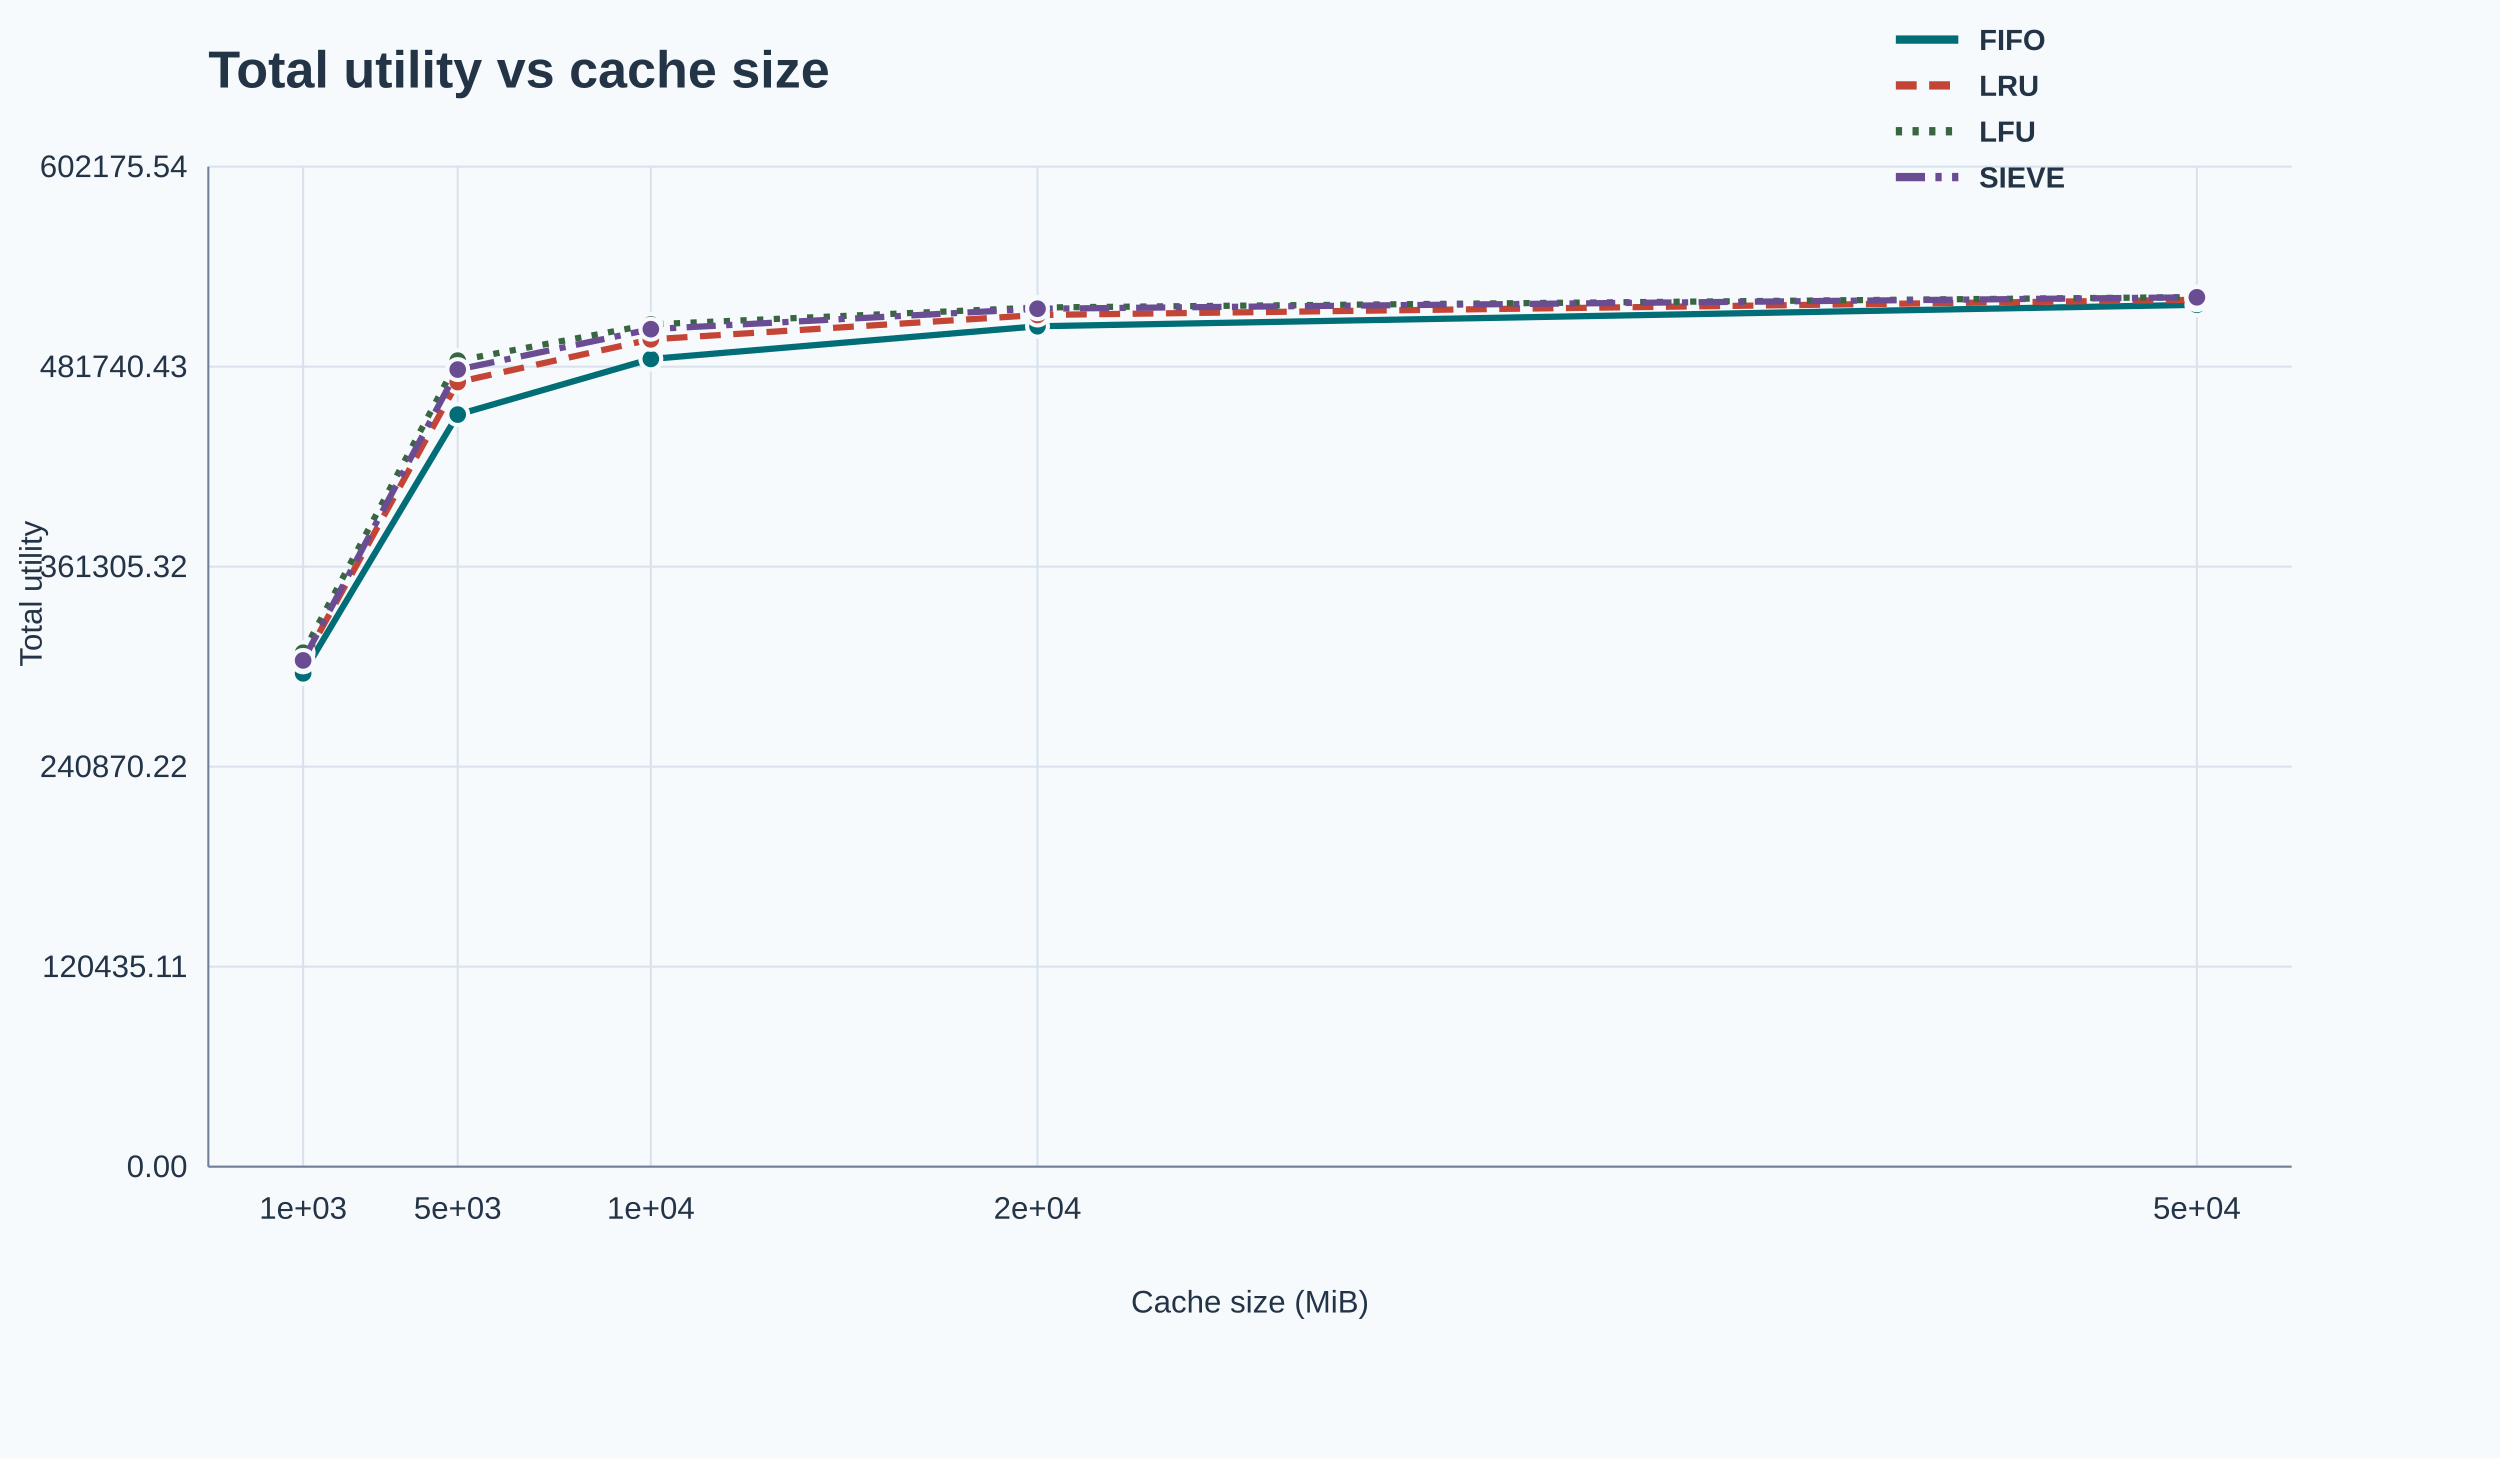
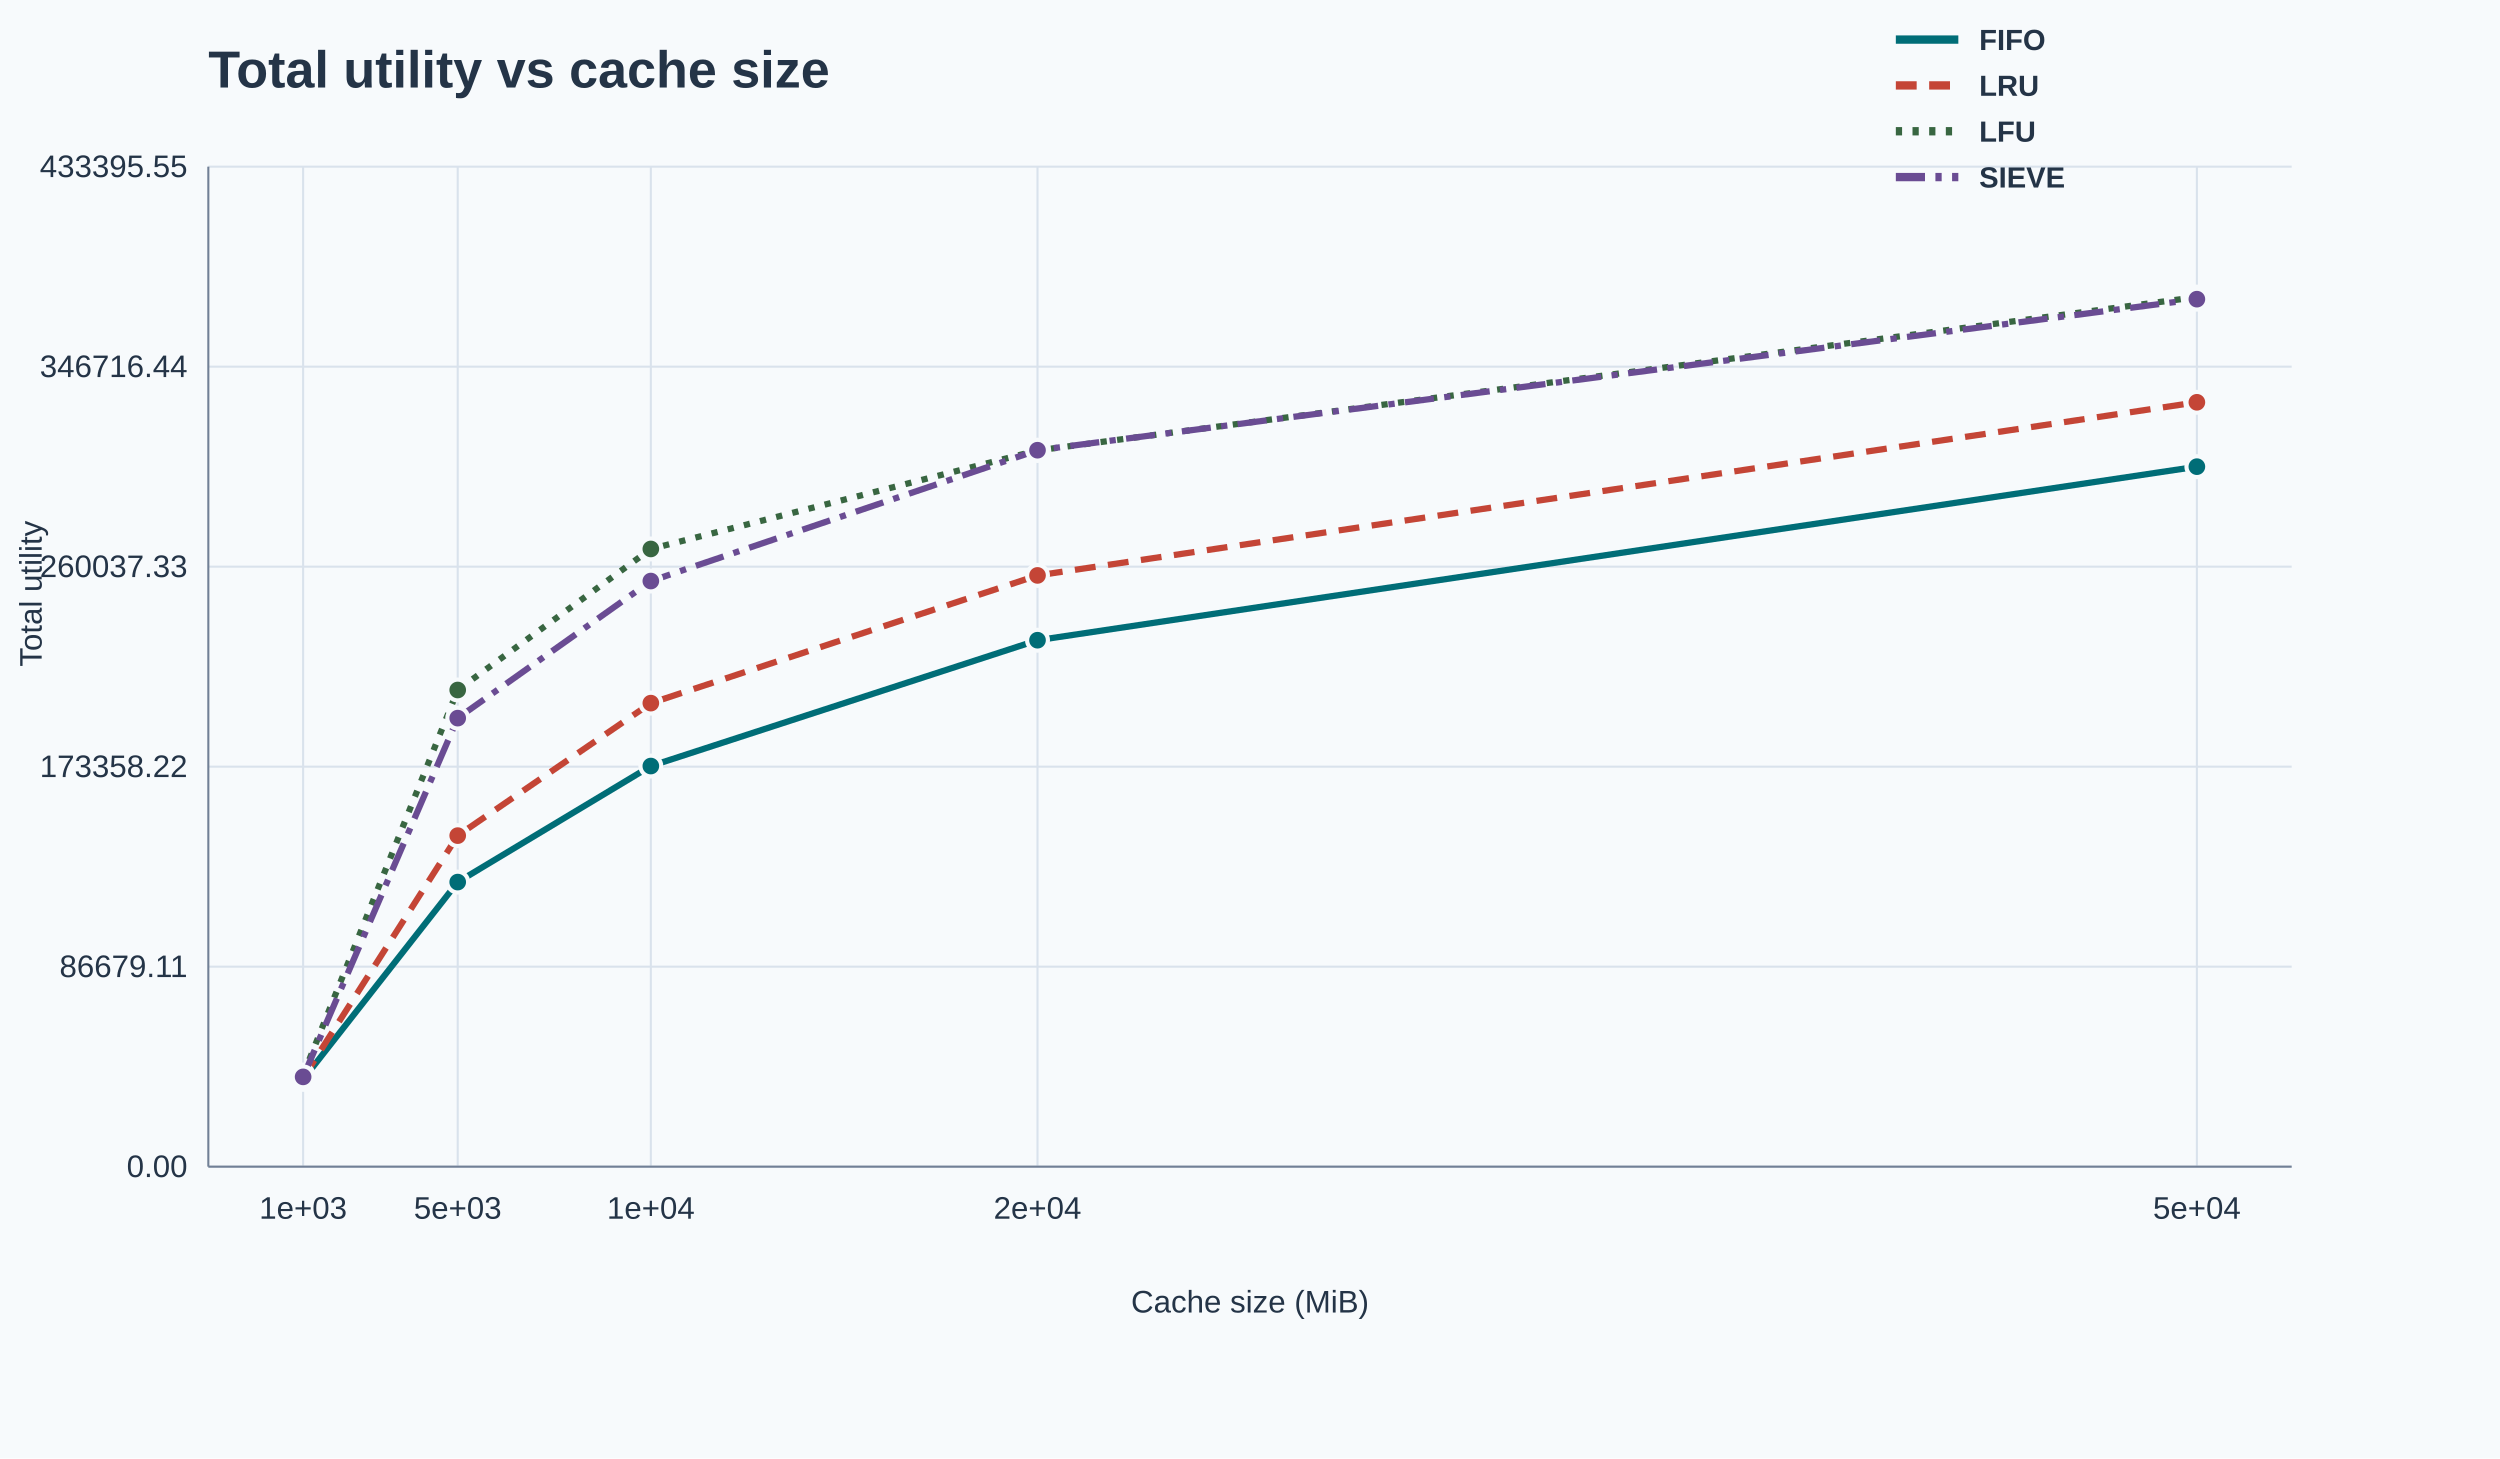
<svg xmlns="http://www.w3.org/2000/svg" width="1200" height="700" viewBox="0 0 1200 700">
  <style>text{font-family:Segoe UI,Arial,sans-serif;fill:#243447}.title{font-size:25px;font-weight:600}.label{font-size:15px}.legend{font-size:14px;font-weight:600}.grid{stroke:#d9e2ec}.axis{stroke:#718096}.line{fill:none;stroke-width:3}.point{stroke:#f7fafc;stroke-width:2}</style>
  <rect width="100%" height="100%" fill="#f7fafc" />
  <text x="100" y="42" class="title">Total utility vs cache size</text>
  <text x="600" y="630" class="label" text-anchor="middle">Cache size (MiB)</text>
  <text x="20" y="320" class="label" transform="rotate(-90 20 320)">Total utility</text>
  <line x1="100" y1="560" x2="1100" y2="560" class="grid" />
  <text x="90" y="565" class="label" text-anchor="end">0.00</text>
  <line x1="100" y1="464" x2="1100" y2="464" class="grid" />
-   <text x="90" y="469" class="label" text-anchor="end">120435.11</text>
+   <text x="90" y="469" class="label" text-anchor="end">86679.11</text>
  <line x1="100" y1="368" x2="1100" y2="368" class="grid" />
-   <text x="90" y="373" class="label" text-anchor="end">240870.22</text>
+   <text x="90" y="373" class="label" text-anchor="end">173358.22</text>
  <line x1="100" y1="272" x2="1100" y2="272" class="grid" />
-   <text x="90" y="277" class="label" text-anchor="end">361305.32</text>
+   <text x="90" y="277" class="label" text-anchor="end">260037.33</text>
  <line x1="100" y1="176" x2="1100" y2="176" class="grid" />
-   <text x="90" y="181" class="label" text-anchor="end">481740.43</text>
+   <text x="90" y="181" class="label" text-anchor="end">346716.44</text>
  <line x1="100" y1="80" x2="1100" y2="80" class="grid" />
-   <text x="90" y="85" class="label" text-anchor="end">602175.54</text>
+   <text x="90" y="85" class="label" text-anchor="end">433395.55</text>
  <line x1="145.5" y1="80" x2="145.5" y2="560" class="grid" />
  <text x="145.5" y="585" class="label" text-anchor="middle">1e+03</text>
  <line x1="219.7" y1="80" x2="219.7" y2="560" class="grid" />
  <text x="219.7" y="585" class="label" text-anchor="middle">5e+03</text>
  <line x1="312.4" y1="80" x2="312.4" y2="560" class="grid" />
  <text x="312.4" y="585" class="label" text-anchor="middle">1e+04</text>
  <line x1="498.0" y1="80" x2="498.0" y2="560" class="grid" />
  <text x="498.0" y="585" class="label" text-anchor="middle">2e+04</text>
  <line x1="1054.5" y1="80" x2="1054.5" y2="560" class="grid" />
  <text x="1054.5" y="585" class="label" text-anchor="middle">5e+04</text>
-   <polyline points="145.5,323.2 219.7,199.0 312.4,172.3 498.0,156.6 1054.5,146.3" class="line" stroke="#006d77" stroke-dasharray="" />
+   <polyline points="145.5,518.1 219.7,423.4 312.4,367.7 498.0,307.3 1054.5,224.0" class="line" stroke="#006d77" stroke-dasharray="" />
  <line x1="910" y1="19" x2="940" y2="19" stroke="#006d77" stroke-width="4" stroke-dasharray="" />
  <text x="950" y="24" class="legend">FIFO</text>
-   <circle cx="145.5" cy="323.2" r="5" fill="#006d77" class="point" />
-   <circle cx="219.7" cy="199.0" r="5" fill="#006d77" class="point" />
-   <circle cx="312.4" cy="172.3" r="5" fill="#006d77" class="point" />
-   <circle cx="498.0" cy="156.6" r="5" fill="#006d77" class="point" />
-   <circle cx="1054.5" cy="146.3" r="5" fill="#006d77" class="point" />
-   <polyline points="145.5,317.7 219.7,183.4 312.4,162.9 498.0,151.2 1054.5,143.9" class="line" stroke="#c44536" stroke-dasharray="10 6" />
+   <circle cx="145.5" cy="518.1" r="5" fill="#006d77" class="point" />
+   <circle cx="219.7" cy="423.4" r="5" fill="#006d77" class="point" />
+   <circle cx="312.4" cy="367.7" r="5" fill="#006d77" class="point" />
+   <circle cx="498.0" cy="307.3" r="5" fill="#006d77" class="point" />
+   <circle cx="1054.5" cy="224.0" r="5" fill="#006d77" class="point" />
+   <polyline points="145.5,517.4 219.7,401.1 312.4,337.5 498.0,276.2 1054.5,193.1" class="line" stroke="#c44536" stroke-dasharray="10 6" />
  <line x1="910" y1="41" x2="940" y2="41" stroke="#c44536" stroke-width="4" stroke-dasharray="10 6" />
  <text x="950" y="46" class="legend">LRU</text>
-   <circle cx="145.5" cy="317.7" r="5" fill="#c44536" class="point" />
-   <circle cx="219.7" cy="183.4" r="5" fill="#c44536" class="point" />
-   <circle cx="312.4" cy="162.9" r="5" fill="#c44536" class="point" />
-   <circle cx="498.0" cy="151.2" r="5" fill="#c44536" class="point" />
-   <circle cx="1054.5" cy="143.9" r="5" fill="#c44536" class="point" />
-   <polyline points="145.5,313.3 219.7,173.1 312.4,155.7 498.0,147.6 1054.5,142.6" class="line" stroke="#386641" stroke-dasharray="3 5" />
+   <circle cx="145.5" cy="517.4" r="5" fill="#c44536" class="point" />
+   <circle cx="219.7" cy="401.1" r="5" fill="#c44536" class="point" />
+   <circle cx="312.4" cy="337.5" r="5" fill="#c44536" class="point" />
+   <circle cx="498.0" cy="276.2" r="5" fill="#c44536" class="point" />
+   <circle cx="1054.5" cy="193.1" r="5" fill="#c44536" class="point" />
+   <polyline points="145.5,516.0 219.7,331.2 312.4,263.5 498.0,216.2 1054.5,142.6" class="line" stroke="#386641" stroke-dasharray="3 5" />
  <line x1="910" y1="63" x2="940" y2="63" stroke="#386641" stroke-width="4" stroke-dasharray="3 5" />
  <text x="950" y="68" class="legend">LFU</text>
-   <circle cx="145.5" cy="313.3" r="5" fill="#386641" class="point" />
-   <circle cx="219.7" cy="173.1" r="5" fill="#386641" class="point" />
-   <circle cx="312.4" cy="155.7" r="5" fill="#386641" class="point" />
-   <circle cx="498.0" cy="147.6" r="5" fill="#386641" class="point" />
+   <circle cx="145.5" cy="516.0" r="5" fill="#386641" class="point" />
+   <circle cx="219.7" cy="331.2" r="5" fill="#386641" class="point" />
+   <circle cx="312.4" cy="263.5" r="5" fill="#386641" class="point" />
+   <circle cx="498.0" cy="216.2" r="5" fill="#386641" class="point" />
  <circle cx="1054.5" cy="142.6" r="5" fill="#386641" class="point" />
-   <polyline points="145.5,317.0 219.7,177.4 312.4,158.0 498.0,148.2 1054.5,142.7" class="line" stroke="#6a4c93" stroke-dasharray="14 5 3 5" />
+   <polyline points="145.5,516.9 219.7,344.7 312.4,278.9 498.0,216.1 1054.5,143.6" class="line" stroke="#6a4c93" stroke-dasharray="14 5 3 5" />
  <line x1="910" y1="85" x2="940" y2="85" stroke="#6a4c93" stroke-width="4" stroke-dasharray="14 5 3 5" />
  <text x="950" y="90" class="legend">SIEVE</text>
-   <circle cx="145.5" cy="317.0" r="5" fill="#6a4c93" class="point" />
-   <circle cx="219.7" cy="177.4" r="5" fill="#6a4c93" class="point" />
-   <circle cx="312.4" cy="158.0" r="5" fill="#6a4c93" class="point" />
-   <circle cx="498.0" cy="148.2" r="5" fill="#6a4c93" class="point" />
-   <circle cx="1054.5" cy="142.7" r="5" fill="#6a4c93" class="point" />
+   <circle cx="145.5" cy="516.9" r="5" fill="#6a4c93" class="point" />
+   <circle cx="219.7" cy="344.7" r="5" fill="#6a4c93" class="point" />
+   <circle cx="312.4" cy="278.9" r="5" fill="#6a4c93" class="point" />
+   <circle cx="498.0" cy="216.1" r="5" fill="#6a4c93" class="point" />
+   <circle cx="1054.5" cy="143.6" r="5" fill="#6a4c93" class="point" />
  <line x1="100" y1="80" x2="100" y2="560" class="axis" />
  <line x1="100" y1="560" x2="1100" y2="560" class="axis" />
</svg>
